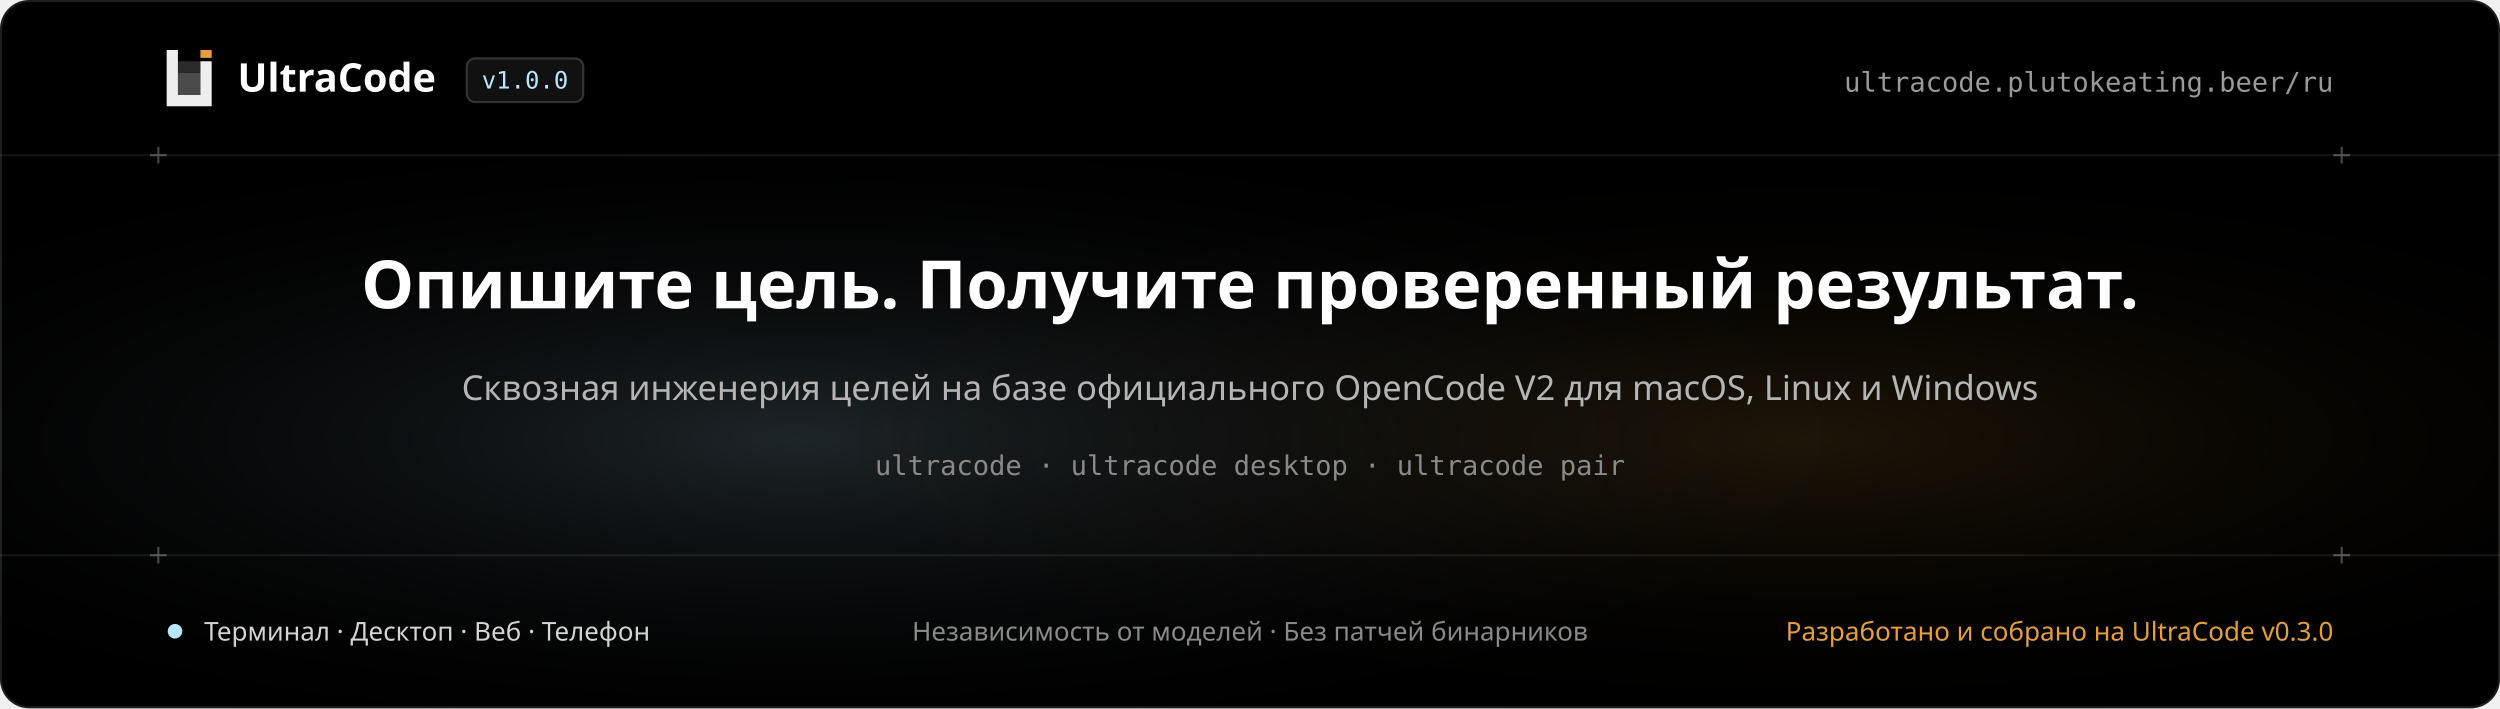
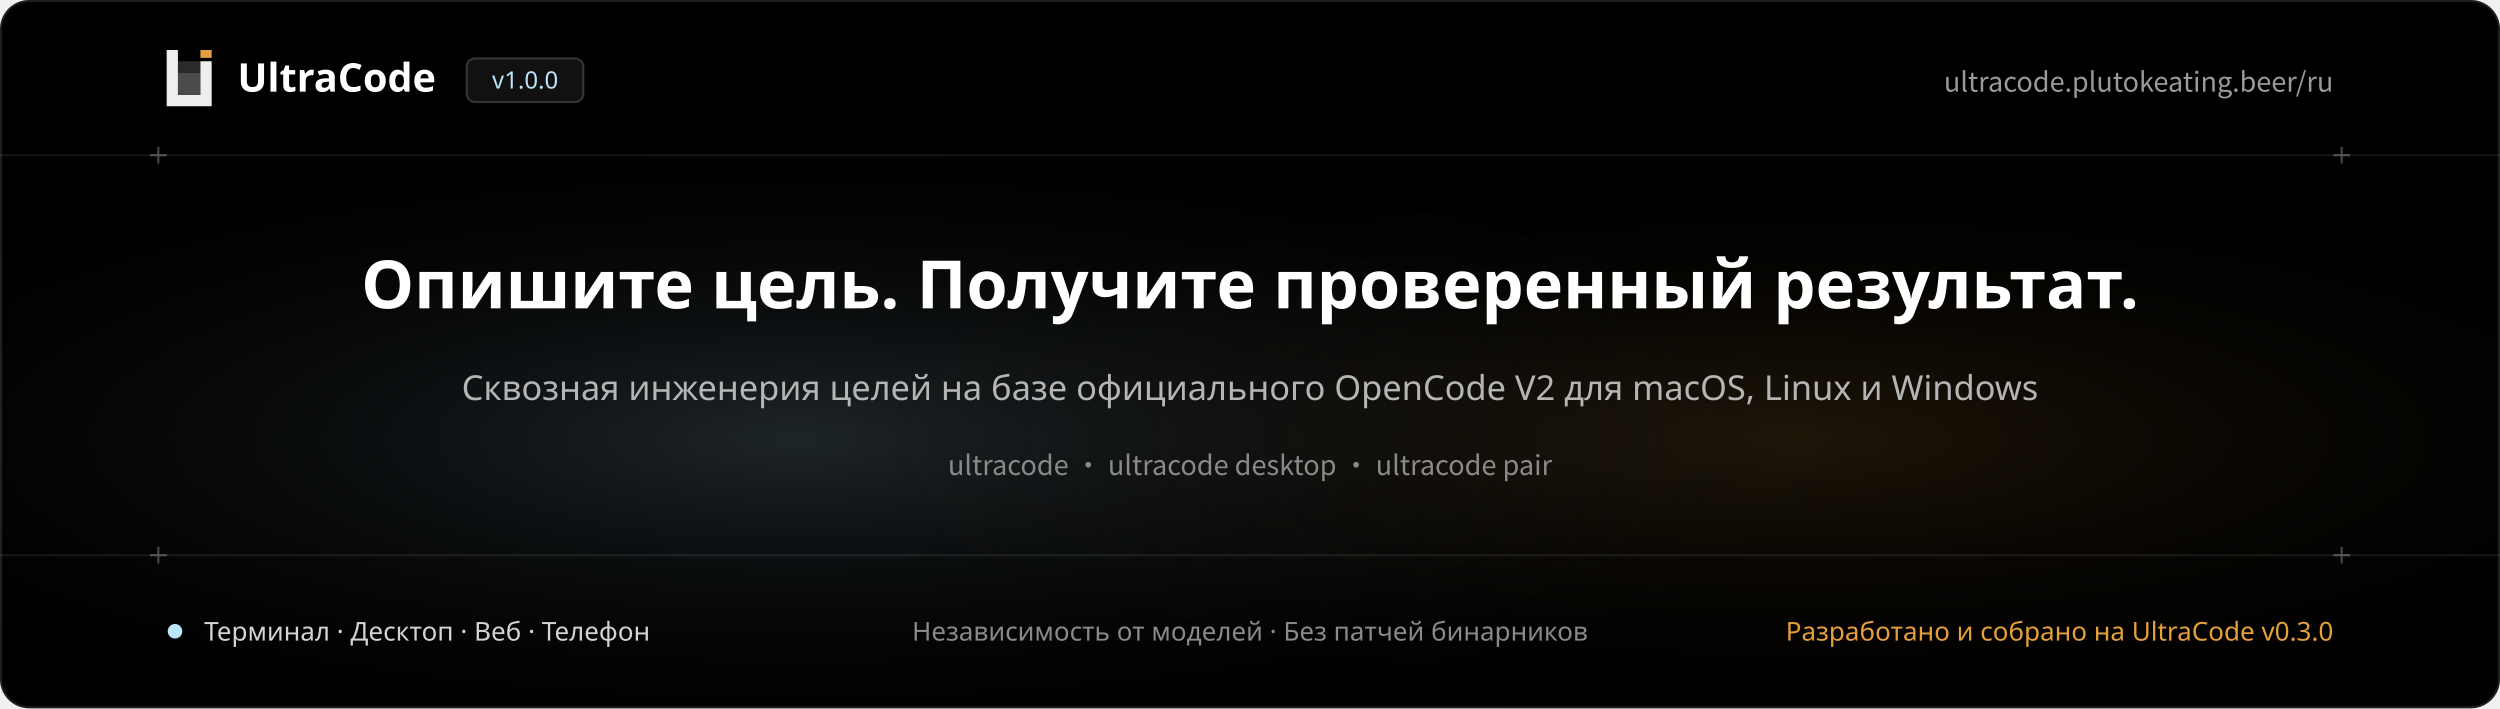
<svg xmlns="http://www.w3.org/2000/svg" viewBox="0 0 1200 340" fill="none" direction="ltr" role="img" aria-label="UltraCode v1.0.0 — Опишите цель. Получите проверенный результат.">
  <defs>
    <radialGradient id="iceHorizon" cx="32%" cy="62%" r="46%">
      <stop offset="0%" stop-color="#BAE6FD" stop-opacity="0.16" />
      <stop offset="100%" stop-color="#000000" stop-opacity="0" />
    </radialGradient>
    <radialGradient id="amberHorizon" cx="72%" cy="62%" r="42%">
      <stop offset="0%" stop-color="#E5A03D" stop-opacity="0.13" />
      <stop offset="100%" stop-color="#000000" stop-opacity="0" />
    </radialGradient>
    <linearGradient id="topRim" x1="8%" y1="0%" x2="92%" y2="0%">
      <stop offset="0%" stop-color="#FFFFFF" stop-opacity="0" />
      <stop offset="28%" stop-color="#BAE6FD" stop-opacity="0.45" />
      <stop offset="50%" stop-color="#FFFFFF" stop-opacity="0.82" />
      <stop offset="72%" stop-color="#E5A03D" stop-opacity="0.42" />
      <stop offset="100%" stop-color="#FFFFFF" stop-opacity="0" />
    </linearGradient>
  </defs>
  <rect width="1200" height="340" rx="14" fill="#000000" />
  <rect width="1200" height="340" rx="14" fill="url(#iceHorizon)" />
  <rect width="1200" height="340" rx="14" fill="url(#amberHorizon)" />
  <rect x="0.5" y="0.5" width="1199" height="339" rx="13.5" stroke="#FFFFFF" stroke-opacity="0.12" />
  <line x1="96" y1="1" x2="1104" y2="1" stroke="url(#topRim)" stroke-width="1" />
  <line x1="0" y1="74.5" x2="1200" y2="74.5" stroke="#FFFFFF" stroke-opacity="0.08" />
  <line x1="0" y1="266.5" x2="1200" y2="266.5" stroke="#FFFFFF" stroke-opacity="0.08" />
  <path d="M76 70.5V78.5 M72 74.5H80 M1124 70.5V78.5 M1120 74.5H1128 M76 262.5V270.5 M72 266.5H80 M1124 262.5V270.5 M1120 266.5H1128" stroke="#FFFFFF" stroke-opacity="0.28" />
  <g transform="translate(80, 24)">
    <g transform="scale(0.09)">
      <path d="M60 120H180V240H60V120Z" fill="#4B4B4B" />
      <path d="M60 60H180V120H60V60Z" fill="#2A2A2A" />
      <path d="M0 0H60V240H180V60H240V300H0V0Z" fill="#EEEEEE" />
      <path d="M180 0H240V42H180V0Z" fill="#E5A03D" />
    </g>
    <text x="34" y="20" fill="#FFFFFF" font-family="ui-sans-serif, -apple-system, BlinkMacSystemFont, 'Segoe UI', 'Noto Sans', 'Ubuntu Sans', 'Noto Sans Arabic', 'Geeza Pro', 'SF Arabic', 'PingFang SC', 'Hiragino Sans GB', 'Noto Sans CJK SC', 'Noto Sans CJK TC', 'Microsoft YaHei', sans-serif" font-size="19" font-weight="600">UltraCode</text>
    <rect x="144" y="4" width="56" height="21" rx="4" fill="#111111" stroke="#FFFFFF" stroke-opacity="0.18" />
-     <text x="172" y="18.5" text-anchor="middle" fill="#BAE6FD" font-family="ui-monospace, SFMono-Regular, Menlo, Consolas, 'DejaVu Sans Mono', 'Noto Sans Arabic', 'PingFang SC', 'Noto Sans CJK SC', 'Noto Sans CJK TC', monospace" font-size="11.5" font-weight="500">v1.0.0</text>
+     <text x="172" y="18.5" text-anchor="middle" fill="#BAE6FD" font-family="'JetBrains Mono', SFMono-Regular, Menlo, Consolas, 'Noto Sans Arabic', 'Geeza Pro', 'SF Arabic', 'PingFang SC', 'Noto Sans CJK SC', 'Noto Sans CJK TC', 'DejaVu Sans Mono', ui-monospace, monospace" font-size="11.5" font-weight="500">v1.0.0</text>
  </g>
-   <text x="1120" y="44" text-anchor="end" fill="#9A9A9A" font-family="ui-monospace, SFMono-Regular, Menlo, Consolas, 'DejaVu Sans Mono', 'Noto Sans Arabic', 'PingFang SC', 'Noto Sans CJK SC', 'Noto Sans CJK TC', monospace" font-size="13">ultracode.plutokeating.beer/ru</text>
+   <text x="1120" y="44" text-anchor="end" fill="#9A9A9A" font-family="'JetBrains Mono', SFMono-Regular, Menlo, Consolas, 'Noto Sans Arabic', 'Geeza Pro', 'SF Arabic', 'PingFang SC', 'Noto Sans CJK SC', 'Noto Sans CJK TC', 'DejaVu Sans Mono', ui-monospace, monospace" font-size="13">ultracode.plutokeating.beer/ru</text>
  <text x="600" y="148" text-anchor="middle" fill="#FFFFFF" font-family="ui-sans-serif, -apple-system, BlinkMacSystemFont, 'Segoe UI', 'Noto Sans', 'Ubuntu Sans', 'Noto Sans Arabic', 'Geeza Pro', 'SF Arabic', 'PingFang SC', 'Hiragino Sans GB', 'Noto Sans CJK SC', 'Noto Sans CJK TC', 'Microsoft YaHei', sans-serif" font-size="32" font-weight="600">Опишите цель. Получите проверенный результат.</text>
  <text x="600" y="192" text-anchor="middle" fill="#B5B5B5" font-family="ui-sans-serif, -apple-system, BlinkMacSystemFont, 'Segoe UI', 'Noto Sans', 'Ubuntu Sans', 'Noto Sans Arabic', 'Geeza Pro', 'SF Arabic', 'PingFang SC', 'Hiragino Sans GB', 'Noto Sans CJK SC', 'Noto Sans CJK TC', 'Microsoft YaHei', sans-serif" font-size="16.5">Сквозная инженерия целей на базе официального OpenCode V2 для macOS, Linux и Windows</text>
-   <text x="600" y="228" text-anchor="middle" fill="#8A8A8A" font-family="ui-monospace, SFMono-Regular, Menlo, Consolas, 'DejaVu Sans Mono', 'Noto Sans Arabic', 'PingFang SC', 'Noto Sans CJK SC', 'Noto Sans CJK TC', monospace" font-size="13">ultracode   ·   ultracode desktop   ·   ultracode pair</text>
+   <text x="600" y="228" text-anchor="middle" fill="#8A8A8A" font-family="'JetBrains Mono', SFMono-Regular, Menlo, Consolas, 'Noto Sans Arabic', 'Geeza Pro', 'SF Arabic', 'PingFang SC', 'Noto Sans CJK SC', 'Noto Sans CJK TC', 'DejaVu Sans Mono', ui-monospace, monospace" font-size="13">ultracode   ·   ultracode desktop   ·   ultracode pair</text>
  <circle cx="84" cy="303" r="3.5" fill="#BAE6FD" />
  <text x="98" y="307.5" fill="#D4D4D4" font-family="ui-sans-serif, -apple-system, BlinkMacSystemFont, 'Segoe UI', 'Noto Sans', 'Ubuntu Sans', 'Noto Sans Arabic', 'Geeza Pro', 'SF Arabic', 'PingFang SC', 'Hiragino Sans GB', 'Noto Sans CJK SC', 'Noto Sans CJK TC', 'Microsoft YaHei', sans-serif" font-size="12.5">Терминал · Десктоп · Веб · Телефон</text>
  <text x="600" y="307.5" text-anchor="middle" fill="#8A8A8A" font-family="ui-sans-serif, -apple-system, BlinkMacSystemFont, 'Segoe UI', 'Noto Sans', 'Ubuntu Sans', 'Noto Sans Arabic', 'Geeza Pro', 'SF Arabic', 'PingFang SC', 'Hiragino Sans GB', 'Noto Sans CJK SC', 'Noto Sans CJK TC', 'Microsoft YaHei', sans-serif" font-size="12.5">Независимость от моделей · Без патчей бинарников</text>
  <text x="1120" y="307.5" text-anchor="end" fill="#E5A03D" font-family="ui-sans-serif, -apple-system, BlinkMacSystemFont, 'Segoe UI', 'Noto Sans', 'Ubuntu Sans', 'Noto Sans Arabic', 'Geeza Pro', 'SF Arabic', 'PingFang SC', 'Hiragino Sans GB', 'Noto Sans CJK SC', 'Noto Sans CJK TC', 'Microsoft YaHei', sans-serif" font-size="12.5">Разработано и собрано на UltraCode v0.3.0</text>
</svg>
